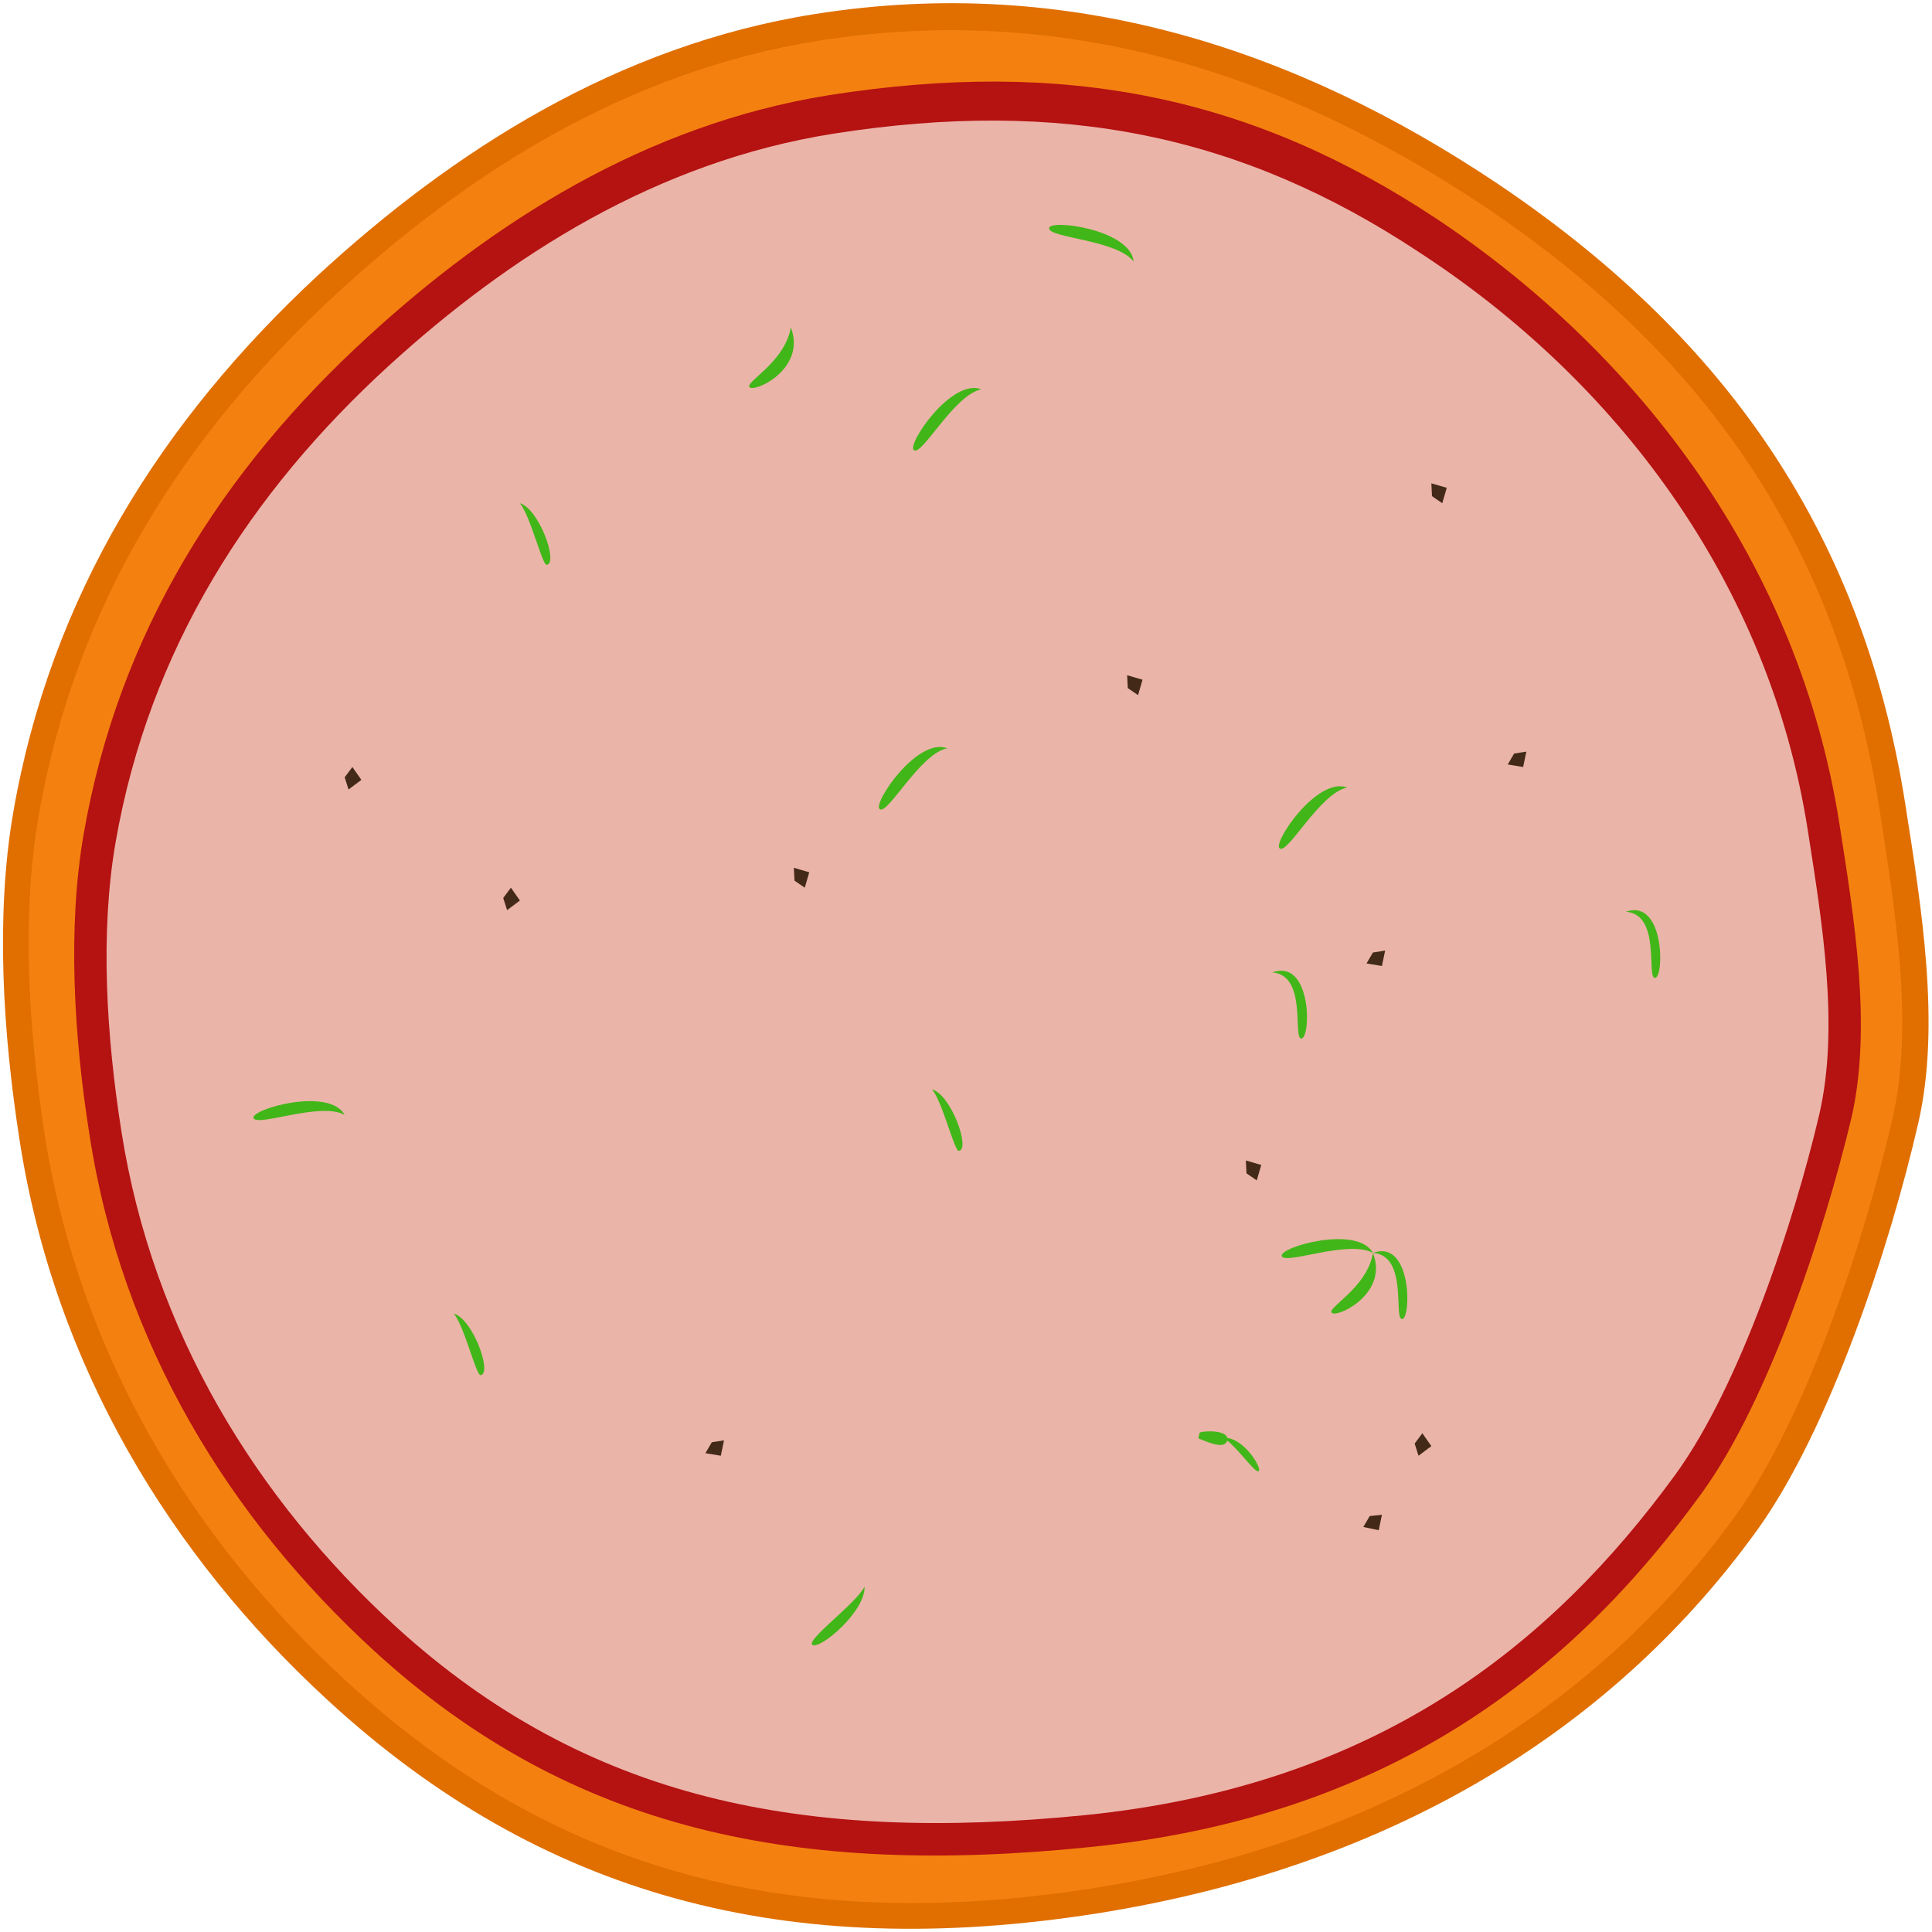
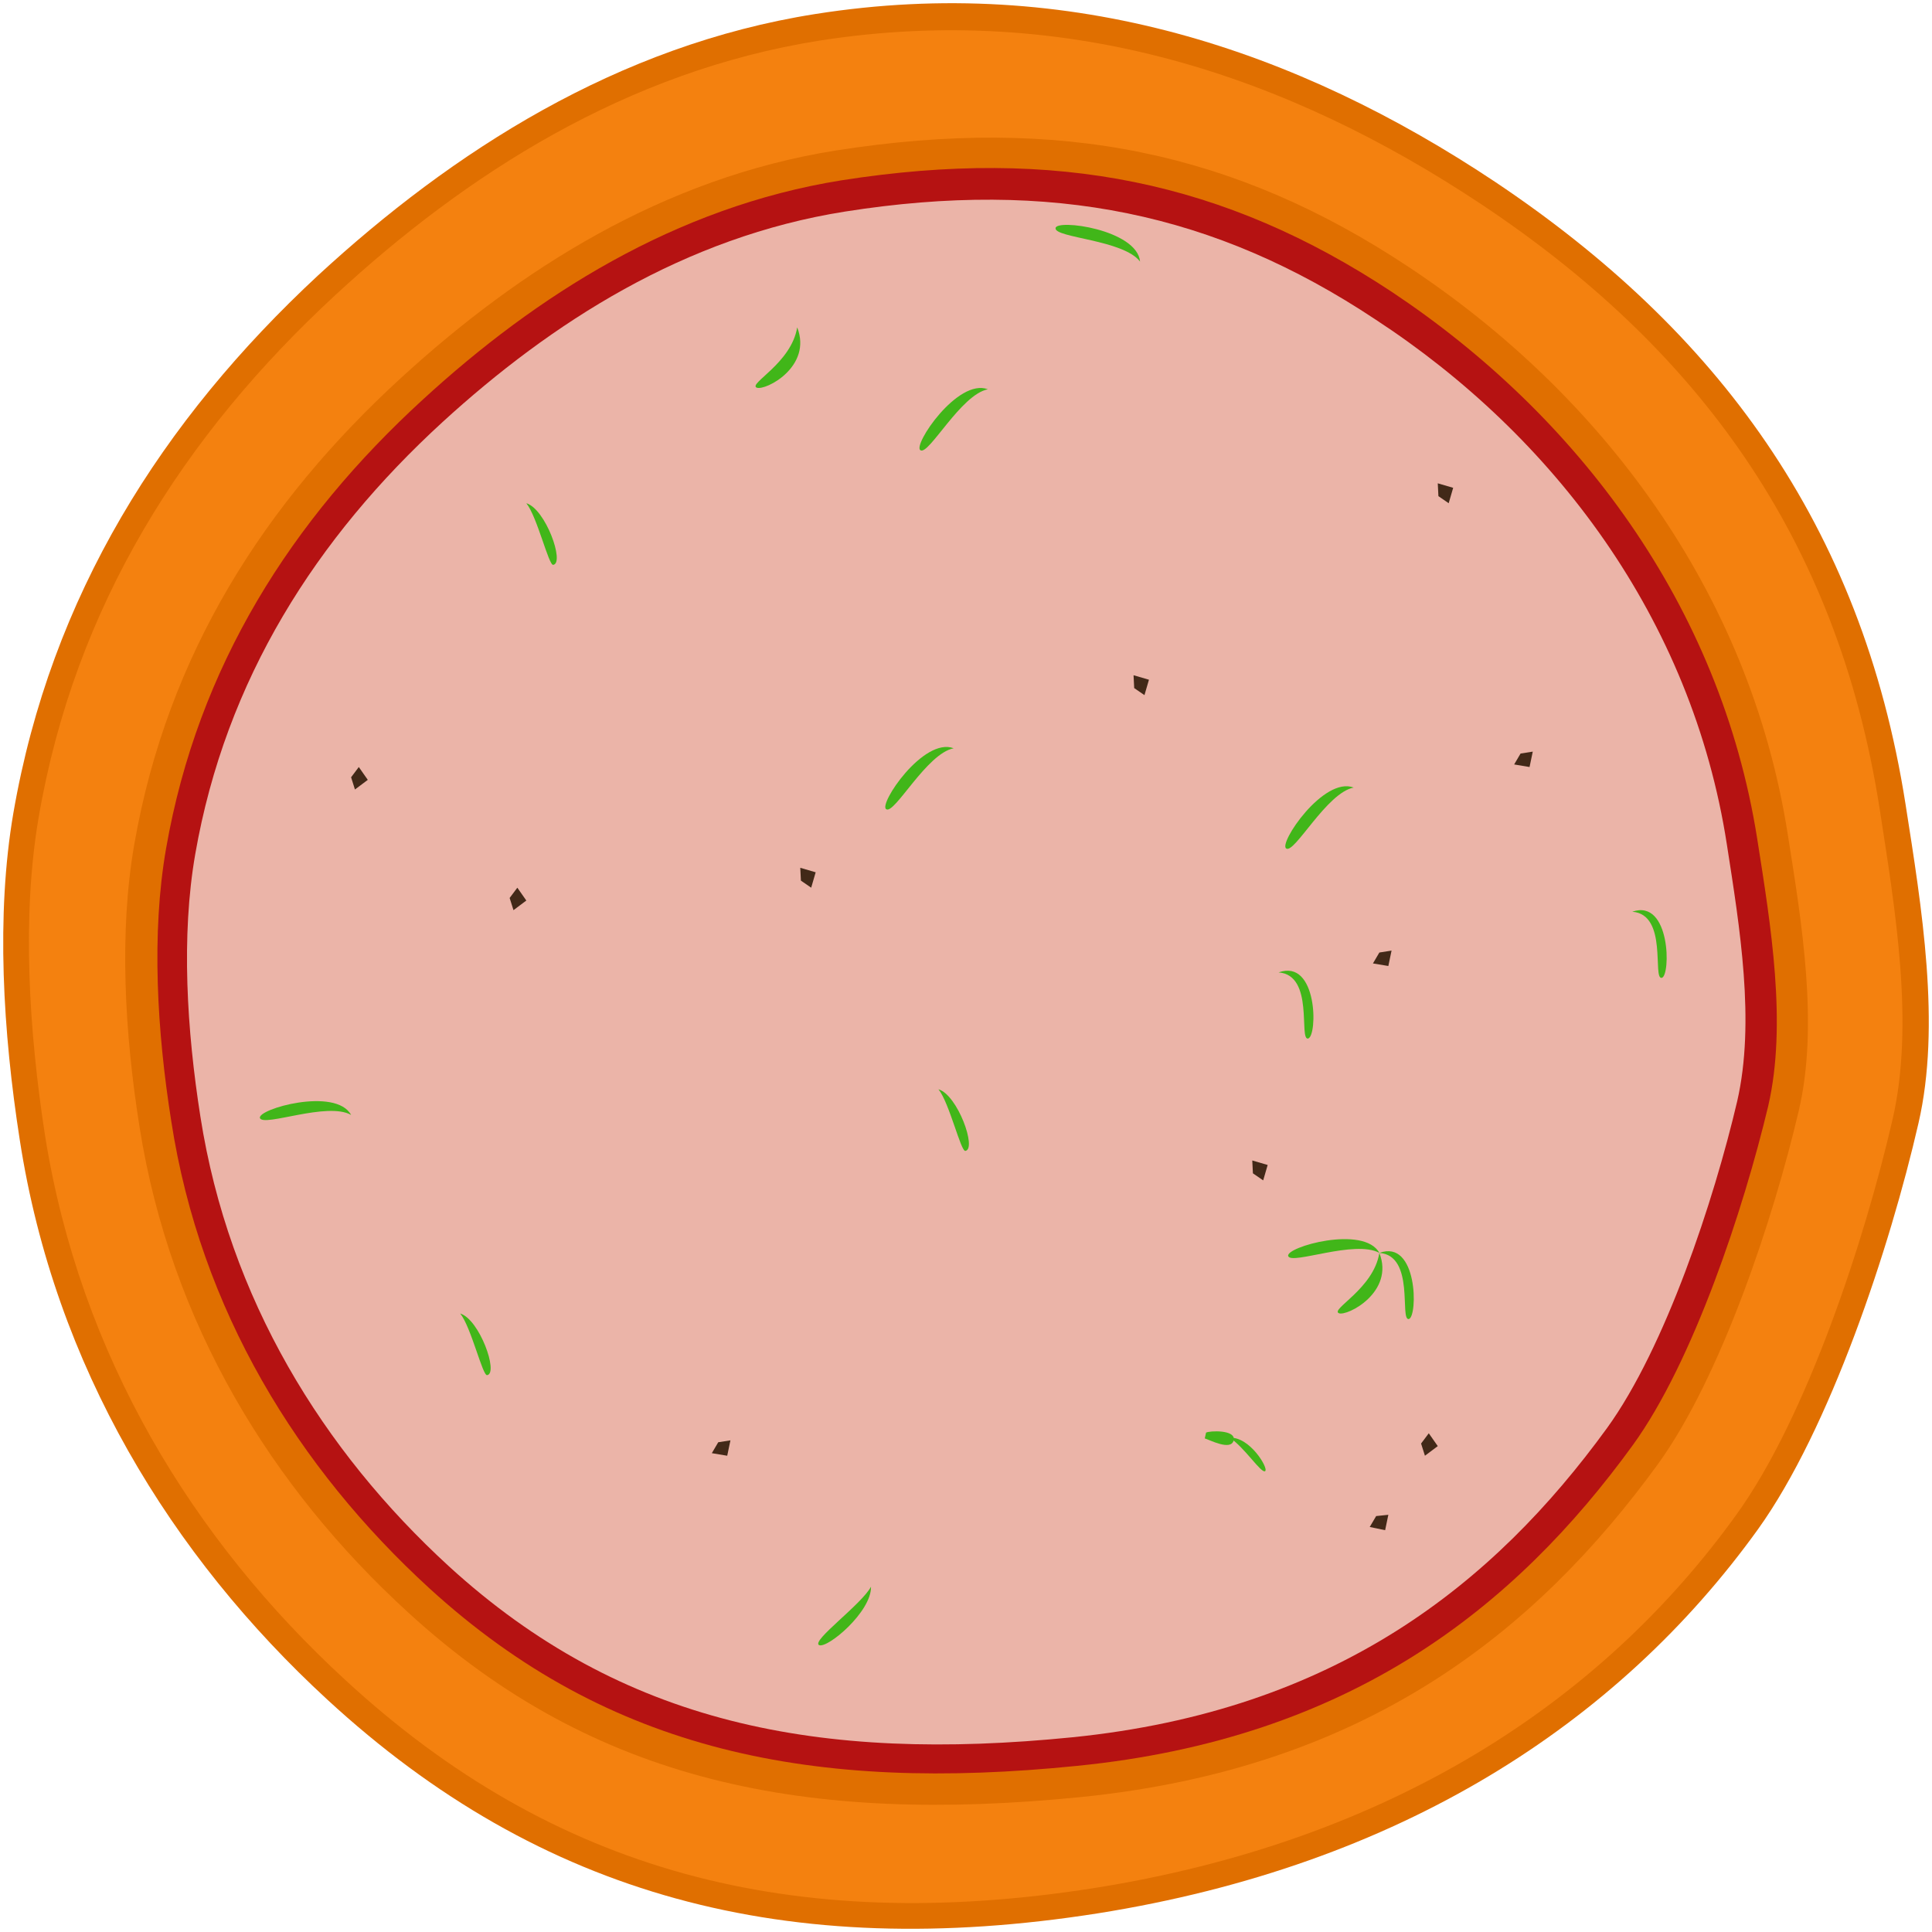
<svg xmlns="http://www.w3.org/2000/svg" width="301" height="301" viewBox="0 0 301 301" fill="none">
-   <path d="M296.84 125.287C299.361 141.383 302.387 159.707 298.857 174.994C294.419 194.33 285.039 222.677 273.845 238.267C252.06 268.537 218.072 290.607 170.972 298.098C122.663 305.691 84.237 295.466 50.955 264.791C26.649 242.418 8.495 212.857 3.049 177.626C0.426 160.821 -0.683 142.598 2.04 126.704C7.89 92.79 25.237 65.456 49.543 42.88C70.42 23.645 96.138 7.042 127 2.182C166.736 -4.094 202.036 7.75 232.998 28.403C267.289 51.384 289.981 81.552 296.84 125.287Z" fill="#E06F00" />
-   <path d="M292.805 125.995C295.226 141.687 298.251 159.505 294.822 174.387C290.486 193.217 281.409 220.854 270.516 235.939C249.337 265.399 216.256 286.861 170.468 294.15C123.47 301.54 86.153 291.619 53.779 261.754C29.977 239.887 12.428 211.136 6.982 176.918C4.461 160.618 3.351 142.801 5.973 127.413C11.621 94.409 28.565 67.784 52.266 45.917C72.538 27.188 97.55 11.091 127.605 6.333C166.333 0.259 200.624 11.8 230.779 31.845C264.062 54.016 286.149 83.375 292.805 125.995Z" fill="#F4810F" />
-   <path d="M278.484 129.943C280.703 143.914 283.325 159.808 280.198 173.07C276.265 189.876 268.096 214.476 258.313 228.042C239.251 254.263 212.726 275.522 168.35 279.977C125.789 284.229 92.608 277.851 63.562 251.225C42.281 231.788 26.548 206.175 21.707 175.601C19.387 161.023 18.48 145.23 20.9 131.462C26.044 102.002 41.172 78.313 62.553 58.774C80.808 42.07 103.299 27.694 130.227 23.442C165.022 17.975 192.354 23.645 219.383 41.564C249.236 61.305 272.533 91.98 278.484 129.943Z" fill="#E06F00" />
-   <path d="M286.562 128.267C288.899 143.145 291.681 160.037 288.454 174.132C284.225 191.918 275.546 218.207 265.198 232.526C244.946 260.492 216.683 283.089 169.615 287.787C124.439 292.374 89.165 285.438 58.343 257.248C35.755 236.553 18.953 209.37 13.945 176.817C11.498 161.379 10.496 144.487 13.055 129.833C18.508 98.511 34.642 73.229 57.23 52.534C76.592 34.747 100.515 19.422 129.112 14.835C166.054 9.018 195.096 15.059 223.805 34.076C255.517 55.219 280.22 87.883 286.562 128.267Z" fill="#B51212" />
-   <path d="M281.671 129.493C283.9 143.774 286.575 159.952 283.454 173.564C279.443 190.635 271.085 215.851 261.056 229.686C241.555 256.463 214.366 278.22 169.012 282.795C125.442 287.146 91.454 280.563 61.702 253.451C39.972 233.591 23.814 207.483 18.911 176.242C16.571 161.403 15.568 145.225 18.02 131.166C23.257 101.153 38.858 76.83 60.587 56.97C79.308 39.899 102.263 25.172 129.899 20.82C165.446 15.242 193.528 21.043 221.163 39.341C251.807 59.313 275.654 90.665 281.671 129.493Z" fill="#EBB4A8" />
-   <path d="M186.7 224.1C187.4 224.3 190.8 226.1 191.2 224.4C191.6 222.7 187.4 222.9 186.9 223.2C186.8 223.6 186.7 224.1 186.7 224.1Z" fill="#41B619" />
-   <path d="M134.7 247.2C134.8 251.1 127.9 256.9 126.6 256.3C125.4 255.6 133.2 250 134.7 247.2Z" fill="#41B619" />
-   <path d="M190.6 224C193.7 223.8 196.7 228.8 196.1 229.2C195.5 229.6 192.9 225.5 190.6 224Z" fill="#41B619" />
-   <path d="M145.209 169.705C148.209 170.605 151.209 179.005 149.409 179.305C148.709 179.505 146.909 171.805 145.209 169.705Z" fill="#41B619" />
-   <path d="M70.7 204.644C73.7 205.544 76.7 213.944 74.9 214.244C74.2 214.444 72.4 206.744 70.7 204.644Z" fill="#41B619" />
-   <path d="M81 78.4C84 79.3 87 87.7 85.2 88C84.5 88.2 82.7 80.5 81 78.4Z" fill="#41B619" />
-   <path d="M213.9 195.2C211.5 190.8 199.2 194.3 199.7 195.7C200.2 197.1 210.1 193.1 213.9 195.2Z" fill="#41B619" />
-   <path d="M213.9 195.2C213 200.8 206.2 204 207.6 204.6C208.9 205.1 216.3 201.3 213.9 195.2Z" fill="#41B619" />
-   <path d="M213.9 195.2C219.5 195.6 217 205.8 218.5 205.5C219.9 205.1 219.9 193 213.9 195.2Z" fill="#41B619" />
-   <path d="M53.7 173.702C51.3 169.302 39 172.802 39.5 174.202C40.1 175.602 50 171.602 53.7 173.702Z" fill="#41B619" />
-   <path d="M209.9 122.7C205.2 120.9 198.1 131.5 199.4 132.2C200.7 133 205.7 123.5 209.9 122.7Z" fill="#41B619" />
-   <path d="M147.581 116.579C142.881 114.779 135.781 125.379 137.081 126.079C138.381 126.879 143.381 117.379 147.581 116.579Z" fill="#41B619" />
-   <path d="M152.909 60.65C148.209 58.849 141.109 69.45 142.409 70.15C143.709 70.95 148.709 61.45 152.909 60.65Z" fill="#41B619" />
-   <path d="M176.62 40.757C176.152 35.746 163.503 34.076 163.452 35.551C163.31 37.071 174.042 37.346 176.62 40.757Z" fill="#41B619" />
-   <path d="M123.2 51C122.3 56.6 115.5 59.8 116.9 60.4C118.3 60.9 125.6 57.1 123.2 51Z" fill="#41B619" />
-   <path d="M198.2 151.5C203.8 151.9 201.3 162.1 202.8 161.8C204.3 161.4 204.3 149.3 198.2 151.5Z" fill="#41B619" />
-   <path d="M253.3 142.045C258.9 142.445 256.4 152.645 257.9 152.345C259.3 152.045 259.3 139.945 253.3 142.045Z" fill="#41B619" />
-   <path d="M223 225.3L221 226.8L220.4 224.9L221.6 223.3L223 225.3Z" fill="#422918" />
-   <path d="M81 140.3L79 141.8L78.4 139.9L79.6 138.3L81 140.3Z" fill="#422918" />
-   <path d="M56.3 121.5L54.3 123L53.7 121.1L54.9 119.5L56.3 121.5Z" fill="#422918" />
-   <path d="M196.5 181.5L195.8 183.9L194.2 182.8L194.1 180.8L196.5 181.5Z" fill="#422918" />
-   <path d="M126.08 135.9L125.38 138.3L123.78 137.2L123.68 135.2L126.08 135.9Z" fill="#422918" />
-   <path d="M178.004 105.9L177.304 108.3L175.704 107.2L175.604 105.2L178.004 105.9Z" fill="#422918" />
-   <path d="M225.4 76L224.7 78.4L223.1 77.3L223 75.3L225.4 76Z" fill="#422918" />
-   <path d="M215.3 150.5L212.9 150.1L213.9 148.4L215.8 148.1L215.3 150.5Z" fill="#422918" />
-   <path d="M112.3 226.8L109.9 226.4L110.9 224.7L112.8 224.4L112.3 226.8Z" fill="#422918" />
-   <path d="M237.3 119.5L234.9 119.1L235.9 117.4L237.8 117.1L237.3 119.5Z" fill="#422918" />
-   <path d="M214.8 238.4L212.4 237.9L213.4 236.2L215.3 236L214.8 238.4Z" fill="#422918" />
+   <path d="M296.876 125.287C299.397 141.383 302.423 159.707 298.893 174.994C294.456 194.33 285.076 222.677 273.881 238.267C252.096 268.537 218.108 290.607 171.009 298.098C122.699 305.691 84.274 295.466 50.992 264.791C26.685 242.418 8.531 212.857 3.085 177.626C0.463 160.821 -0.646 142.598 2.077 126.704C7.926 92.79 25.273 65.456 49.58 42.88C70.457 23.645 96.174 7.042 127.036 2.182C166.773 -4.094 202.072 7.75 233.035 28.403C267.326 51.384 290.018 81.552 296.876 125.287Z" fill="#E06F00" />
+   <path d="M292.842 125.995C295.262 141.687 298.288 159.505 294.859 174.387C290.522 193.217 281.445 220.854 270.553 235.939C249.373 265.399 216.293 286.861 170.505 294.15C123.506 301.54 86.19 291.619 53.815 261.754C30.014 239.887 12.465 211.136 7.019 176.918C4.497 160.618 3.388 142.801 6.01 127.413C11.658 94.409 28.602 67.784 52.303 45.917C72.575 27.188 97.587 11.091 127.641 6.333C166.37 0.259 200.66 11.8 230.816 31.845C264.098 54.016 286.185 83.375 292.842 125.995Z" fill="#F4810F" />
+   <path d="M278.521 129.943C280.739 143.914 283.362 159.808 280.235 173.07C276.302 189.876 268.132 214.476 258.35 228.042C239.288 254.263 212.763 275.522 168.387 279.977C125.826 284.229 92.645 277.851 63.598 251.225C42.318 231.788 26.585 206.175 21.744 175.601C19.424 161.023 18.516 145.23 20.937 131.462C26.08 102.002 41.209 78.313 62.59 58.774C80.845 42.07 103.335 27.694 130.264 23.442C165.059 17.975 192.39 23.645 219.419 41.564C249.273 61.305 272.57 91.98 278.521 129.943Z" fill="#E06F00" />
+   <path d="M273.78 130.754C275.898 144.218 278.42 159.505 275.495 172.261C271.662 188.357 263.796 212.148 254.416 225.106C236.061 250.416 210.443 270.866 167.782 275.118C126.834 279.268 94.863 272.992 66.927 247.48C46.453 228.751 31.224 204.15 26.685 174.69C24.467 160.72 23.559 145.433 25.879 132.171C30.82 103.824 45.444 80.945 65.918 62.216C83.467 46.119 105.151 32.25 131.07 28.099C164.554 22.835 190.877 28.302 216.898 45.512C245.642 64.646 268.032 94.207 273.78 130.754Z" fill="#B51212" />
+   <path d="M269.04 131.563C271.057 144.522 273.478 159.201 270.654 171.552C267.023 187.041 259.459 209.921 250.382 222.474C232.732 246.771 208.124 266.512 167.076 270.663C127.641 274.611 96.88 268.638 69.952 244.038C50.285 226.017 35.661 202.328 31.224 173.982C29.106 160.517 28.198 145.838 30.417 133.082C35.157 105.849 49.277 83.779 68.944 65.759C85.887 50.27 106.663 36.907 131.676 32.958C163.848 27.896 189.264 33.161 214.276 49.764C242.011 67.885 263.594 96.333 269.04 131.563Z" fill="#EBB4A8" />
+   <path d="M187.7 224.1C188.4 224.3 191.8 226.1 192.2 224.4C192.6 222.7 188.4 222.9 187.9 223.2C187.8 223.6 187.7 224.1 187.7 224.1Z" fill="#41B619" />
+   <path d="M135.7 247.2C135.8 251.1 128.9 256.9 127.6 256.3C126.4 255.6 134.2 250 135.7 247.2Z" fill="#41B619" />
+   <path d="M191.6 224C194.7 223.8 197.7 228.8 197.1 229.2C196.5 229.6 193.9 225.5 191.6 224Z" fill="#41B619" />
+   <path d="M146.209 169.705C149.209 170.605 152.209 179.005 150.409 179.305C149.709 179.505 147.909 171.805 146.209 169.705Z" fill="#41B619" />
+   <path d="M71.7 204.644C74.7 205.544 77.7 213.944 75.9 214.244C75.2 214.444 73.4 206.744 71.7 204.644Z" fill="#41B619" />
+   <path d="M82 78.4C85 79.3 88 87.7 86.2 88C85.5 88.2 83.7 80.5 82 78.4Z" fill="#41B619" />
+   <path d="M214.9 195.2C212.5 190.8 200.2 194.3 200.7 195.7C201.2 197.1 211.1 193.1 214.9 195.2Z" fill="#41B619" />
+   <path d="M214.9 195.2C214 200.8 207.2 204 208.6 204.6C209.9 205.1 217.3 201.3 214.9 195.2Z" fill="#41B619" />
+   <path d="M214.9 195.2C220.5 195.6 218 205.8 219.5 205.5C220.9 205.1 220.9 193 214.9 195.2Z" fill="#41B619" />
+   <path d="M54.7 173.702C52.3 169.302 40 172.802 40.5 174.202C41.1 175.602 51 171.602 54.7 173.702Z" fill="#41B619" />
+   <path d="M210.9 122.7C206.2 120.9 199.1 131.5 200.4 132.2C201.7 133 206.7 123.5 210.9 122.7Z" fill="#41B619" />
+   <path d="M148.581 116.579C143.881 114.779 136.781 125.379 138.081 126.079C139.381 126.879 144.381 117.379 148.581 116.579Z" fill="#41B619" />
+   <path d="M153.909 60.65C149.209 58.849 142.109 69.45 143.409 70.15C144.709 70.95 149.709 61.45 153.909 60.65Z" fill="#41B619" />
+   <path d="M177.62 40.757C177.152 35.746 164.503 34.076 164.452 35.551C164.31 37.071 175.042 37.346 177.62 40.757Z" fill="#41B619" />
+   <path d="M124.2 51C123.3 56.6 116.5 59.8 117.9 60.4C119.3 60.9 126.6 57.1 124.2 51Z" fill="#41B619" />
+   <path d="M199.2 151.5C204.8 151.9 202.3 162.1 203.8 161.8C205.3 161.4 205.3 149.3 199.2 151.5Z" fill="#41B619" />
+   <path d="M254.3 142.045C259.9 142.445 257.4 152.645 258.9 152.345C260.3 152.045 260.3 139.945 254.3 142.045Z" fill="#41B619" />
+   <path d="M224 225.3L222 226.8L221.4 224.9L222.6 223.3L224 225.3Z" fill="#422918" />
+   <path d="M82 140.3L80 141.8L79.4 139.9L80.6 138.3L82 140.3Z" fill="#422918" />
+   <path d="M57.3 121.5L55.3 123L54.7 121.1L55.9 119.5L57.3 121.5Z" fill="#422918" />
+   <path d="M197.5 181.5L196.8 183.9L195.2 182.8L195.1 180.8L197.5 181.5Z" fill="#422918" />
+   <path d="M127.08 135.9L126.38 138.3L124.78 137.2L124.68 135.2L127.08 135.9Z" fill="#422918" />
+   <path d="M179.004 105.9L178.304 108.3L176.704 107.2L176.604 105.2L179.004 105.9Z" fill="#422918" />
+   <path d="M226.4 76L225.7 78.4L224.1 77.3L224 75.3L226.4 76Z" fill="#422918" />
+   <path d="M216.3 150.5L213.9 150.1L214.9 148.4L216.8 148.1L216.3 150.5Z" fill="#422918" />
+   <path d="M113.3 226.8L110.9 226.4L111.9 224.7L113.8 224.4L113.3 226.8Z" fill="#422918" />
+   <path d="M238.3 119.5L235.9 119.1L236.9 117.4L238.8 117.1L238.3 119.5Z" fill="#422918" />
+   <path d="M215.8 238.4L213.4 237.9L214.4 236.2L216.3 236L215.8 238.4Z" fill="#422918" />
</svg>
